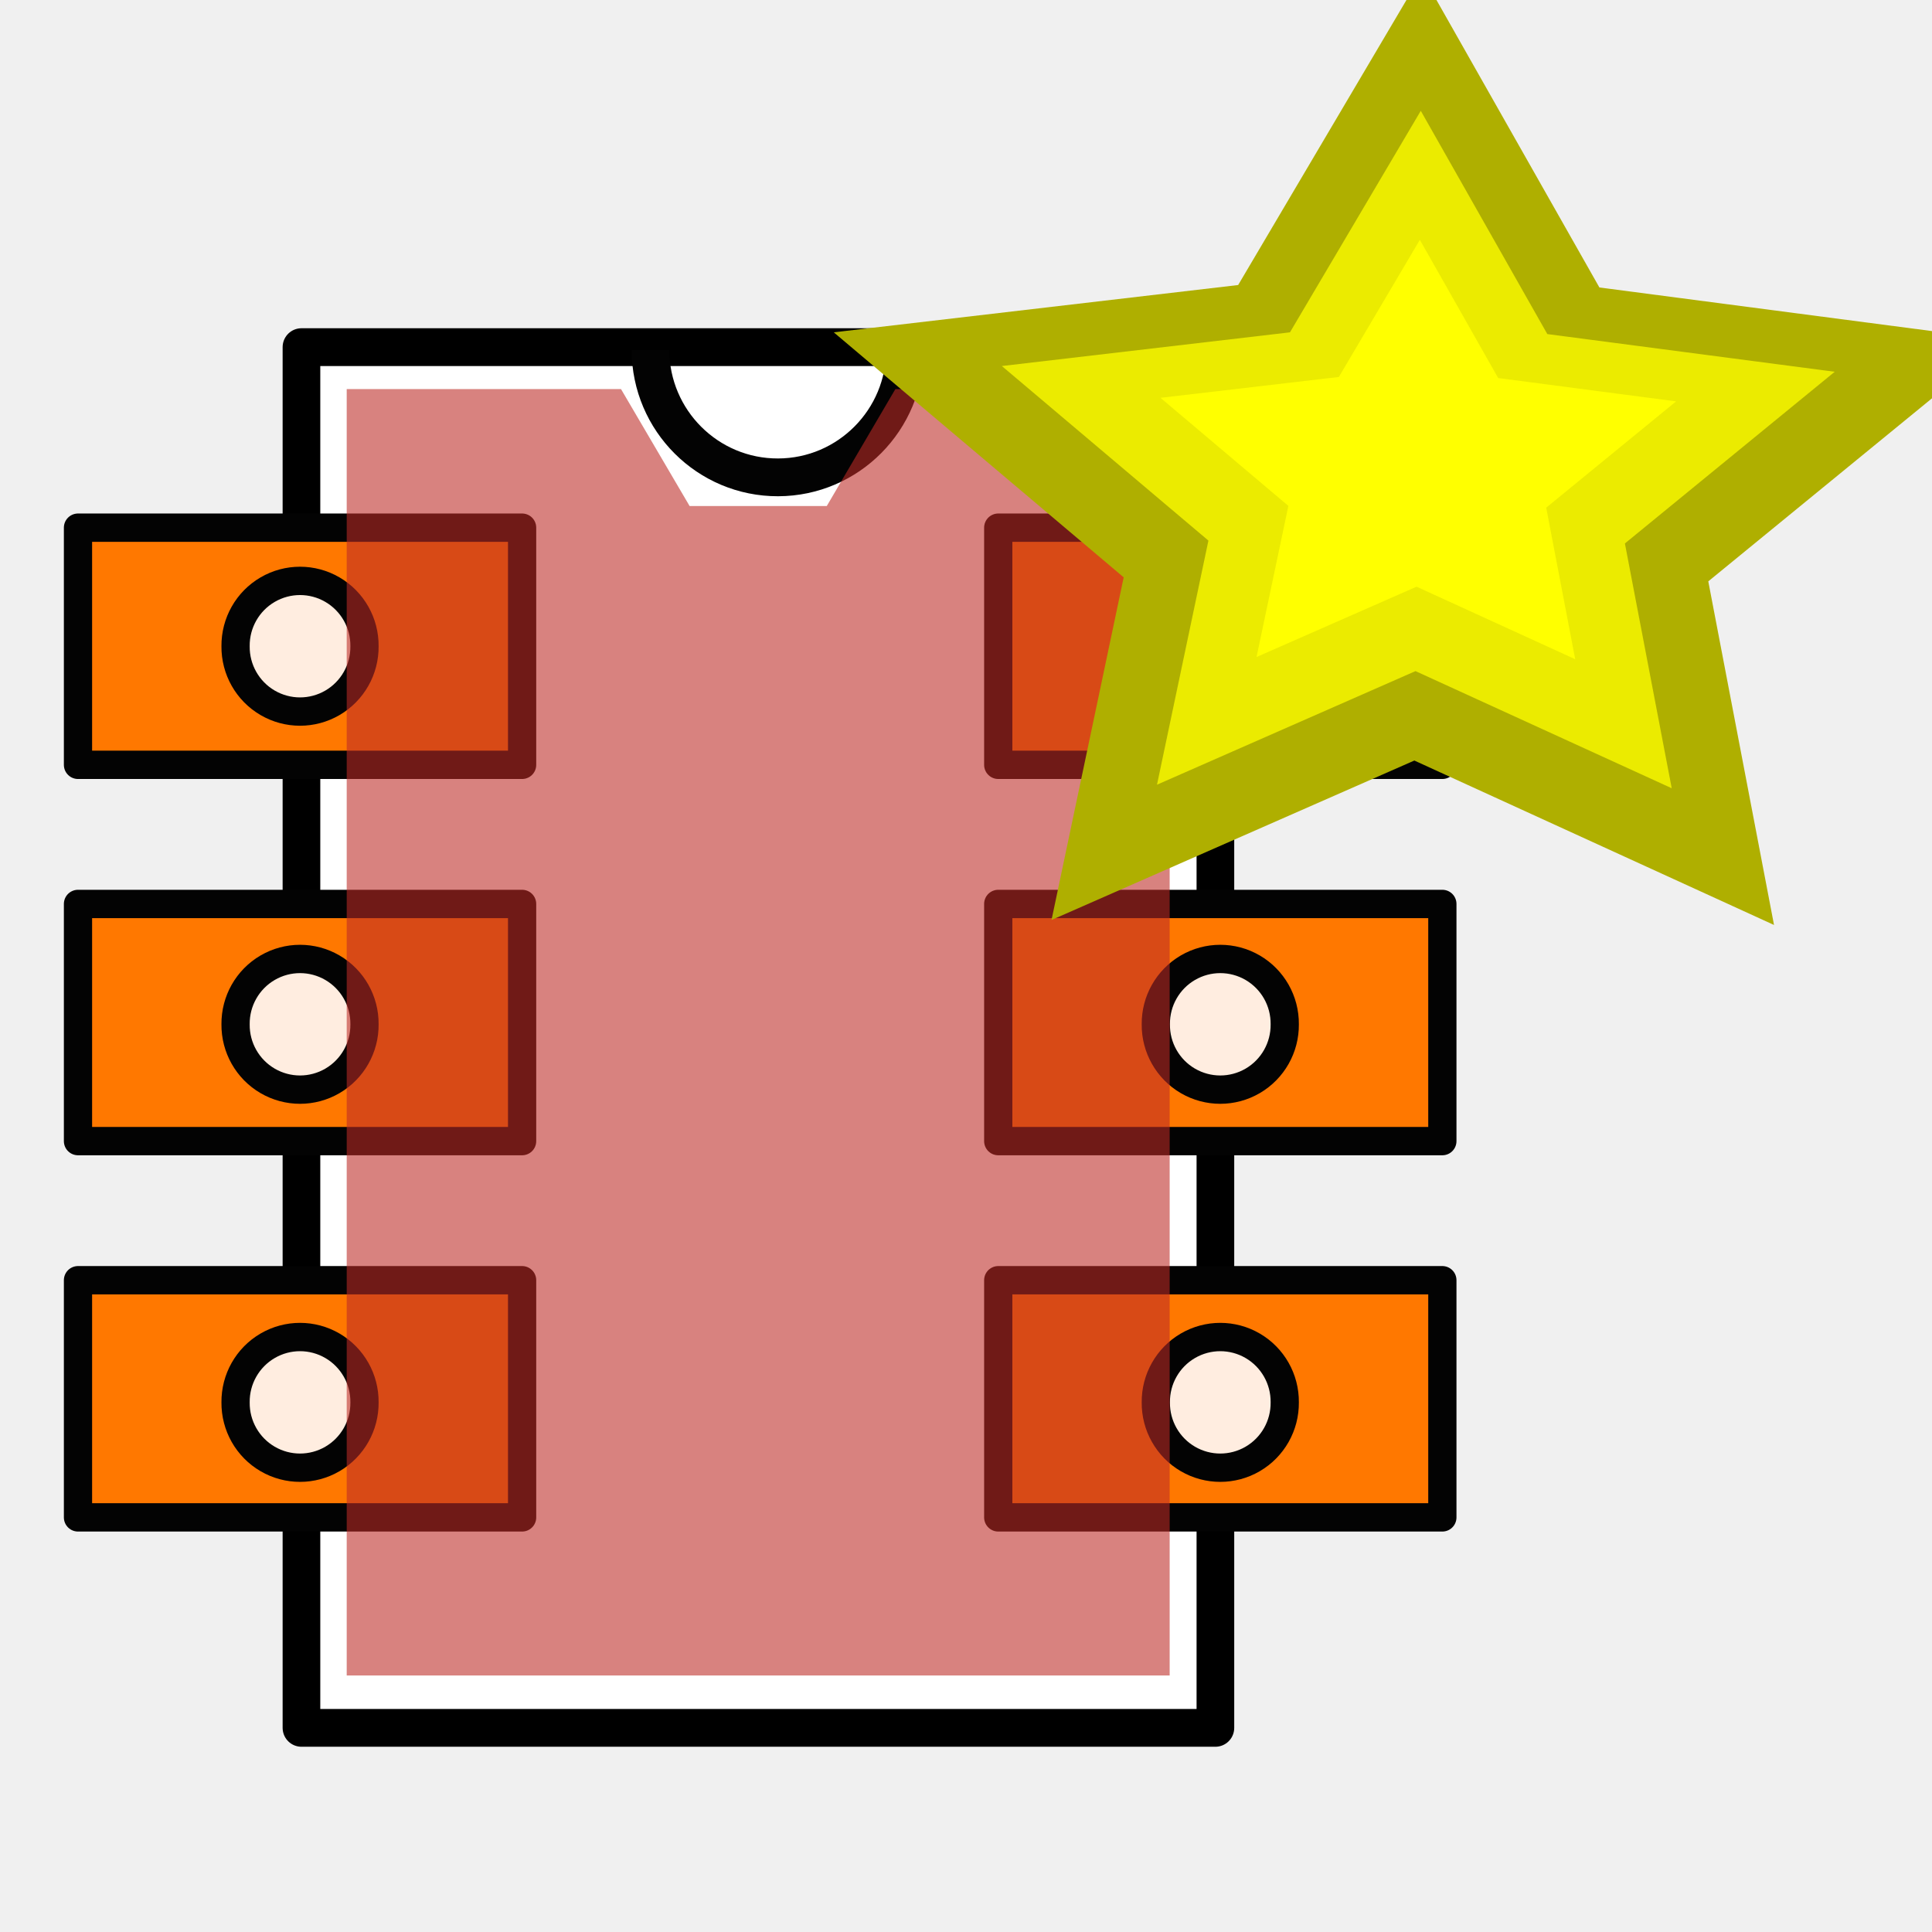
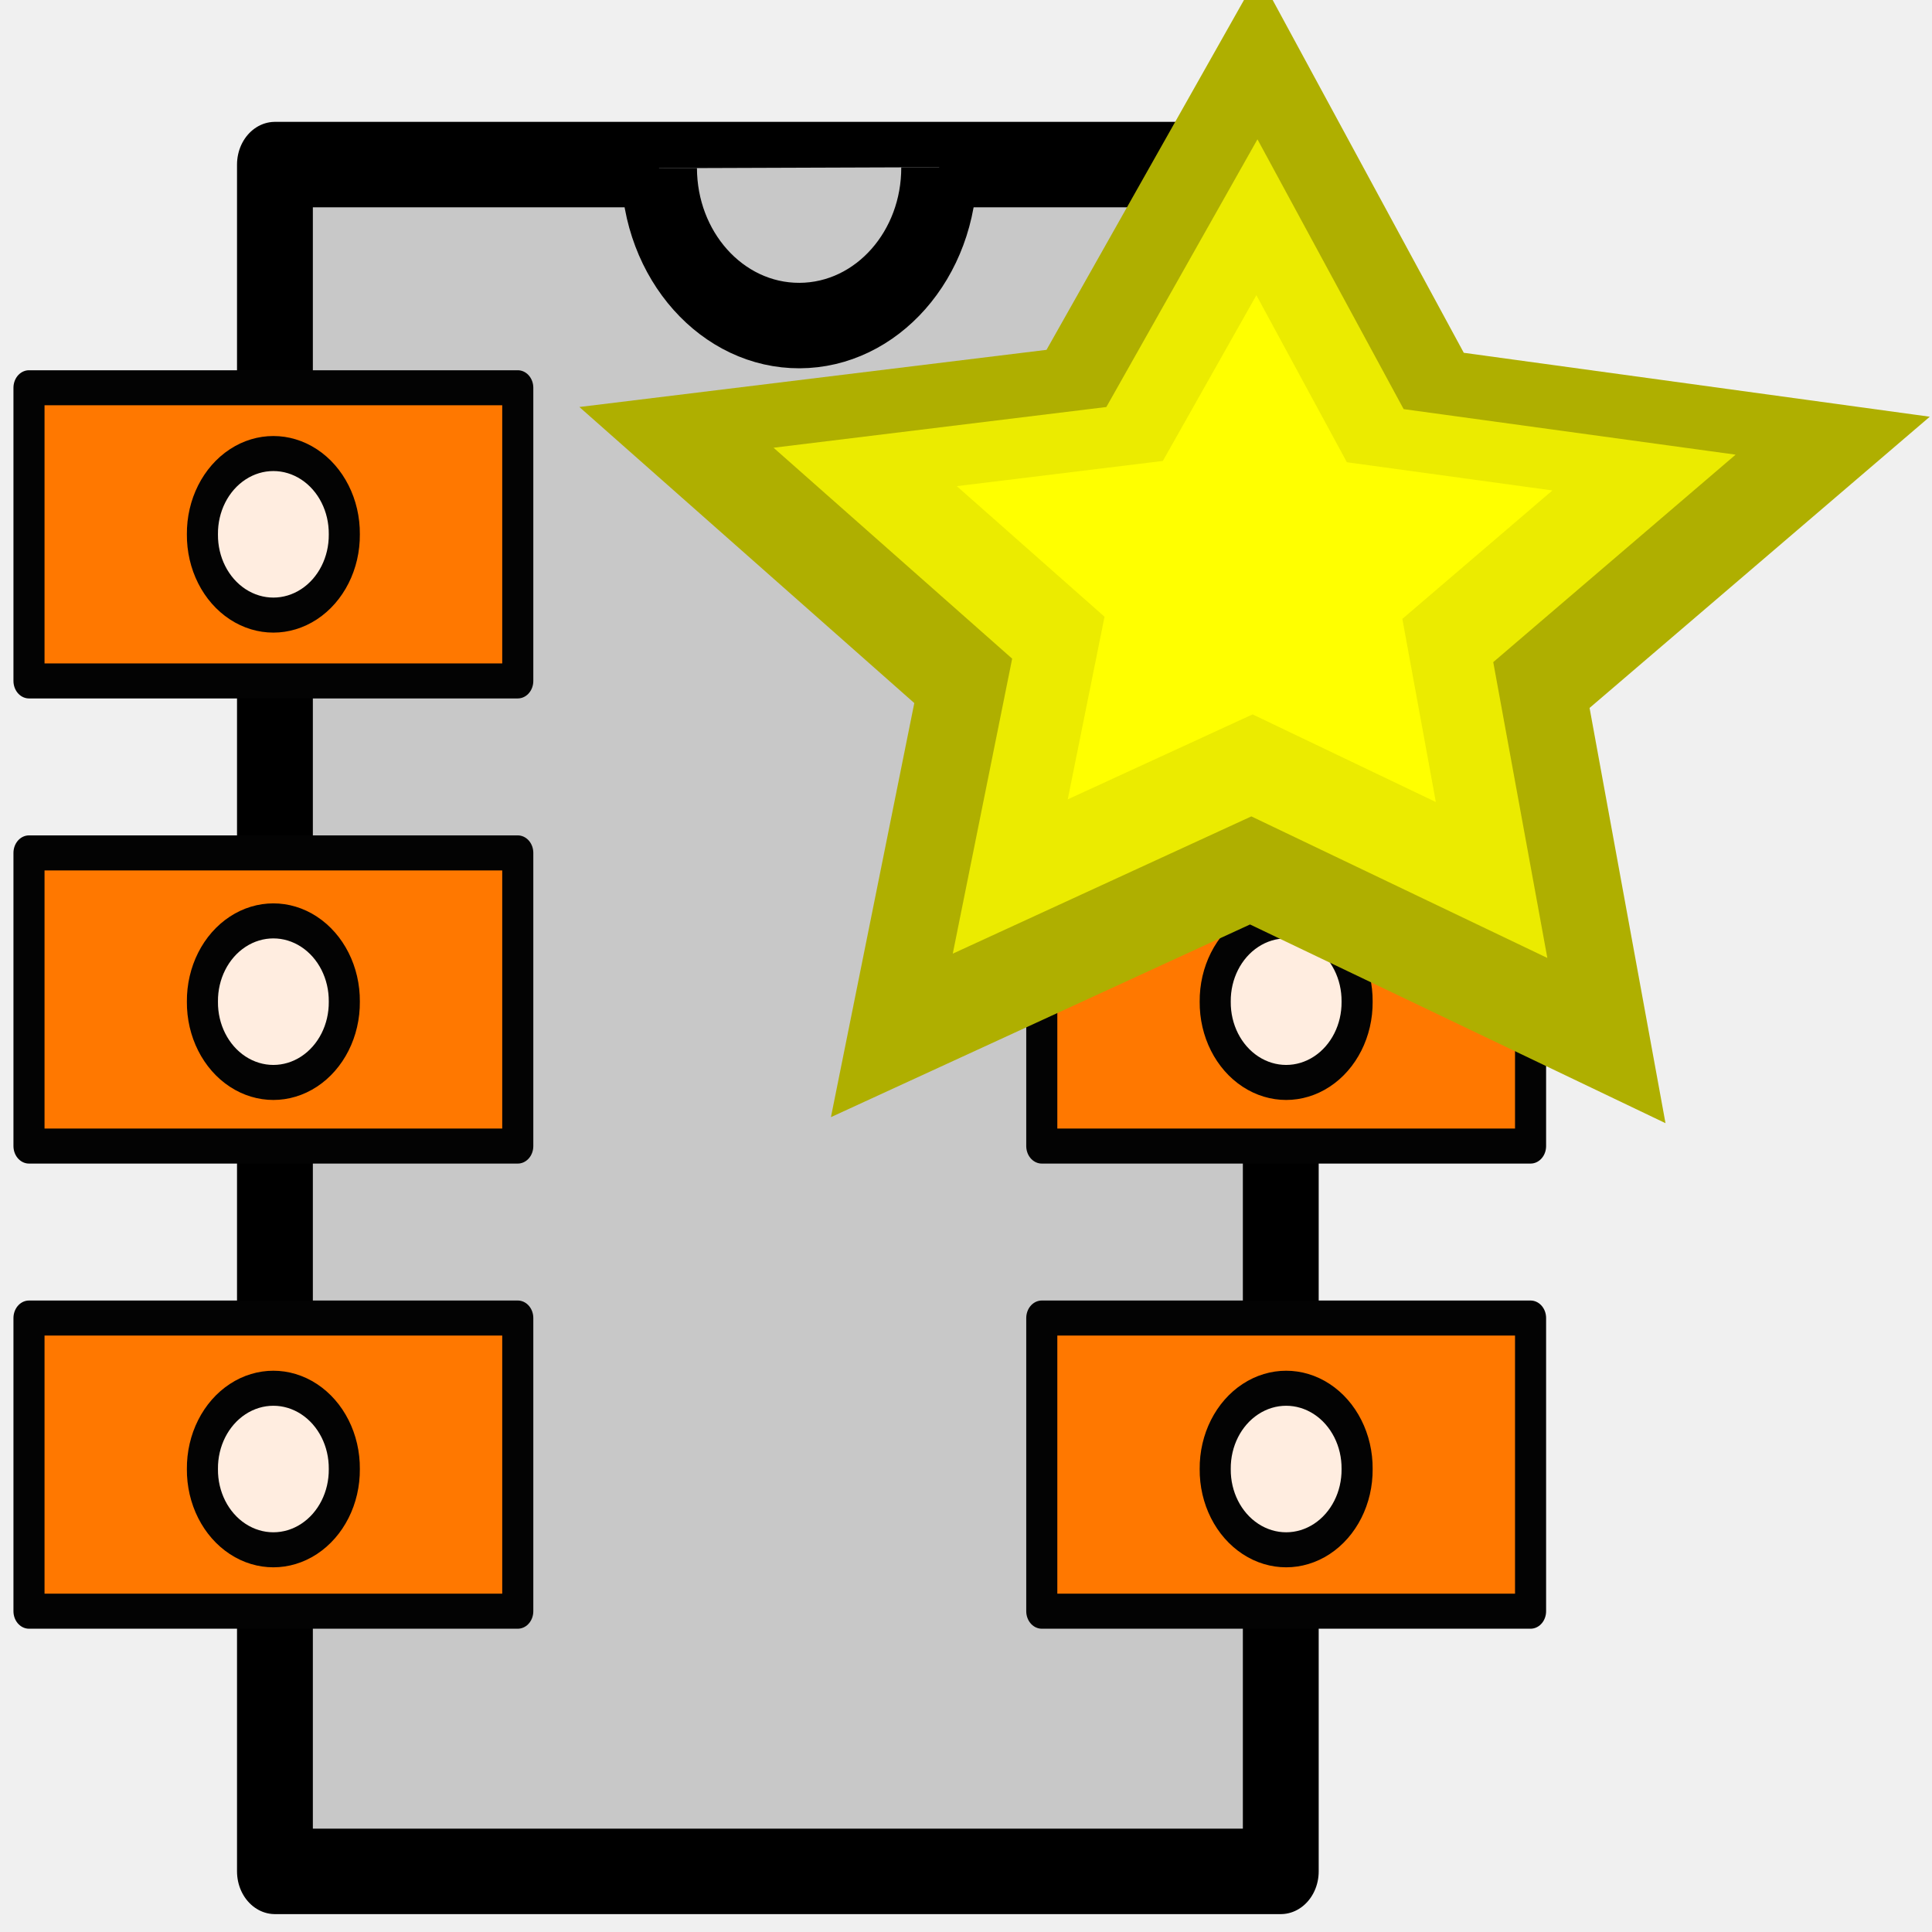
<svg xmlns="http://www.w3.org/2000/svg" height="48" width="48" version="1.1" viewBox="0 0 48 48" id="svg2">
  <defs id="defs4">
    <radialGradient id="a" gradientUnits="userSpaceOnUse" cy="115.71" cx="63.912" gradientTransform="matrix(1.0014 0 0 .081174 28.49 150.31)" r="63.912">
      <stop offset="0" id="stop7" />
      <stop stop-opacity="0" offset="1" id="stop9" />
    </radialGradient>
  </defs>
  <g transform="matrix(0,-2.848,2.44,0,1.8736,51.304)" id="g11">
    <rect fill-opacity="0" height="16" width="16" y="0" x="0" id="rect13" />
  </g>
-   <g transform="translate(-2.4,1.35)" id="g15">
-     <g transform="matrix(0 -2.3465 2.3387 0 5.4368 -.91471)" id="g17">
-       <g stroke-linejoin="round" id="g19">
-         <rect transform="rotate(90)" height="14.619" width="9.709" stroke="#000" y="3.49" x="1.904" stroke-width="0.4" fill="#fff" id="rect21" />
-         <path d="m693.26 625.06a18.914 18.914 0 0 1 -37.828 0.117" transform="matrix(0 .071482 -.071482 0 41.168 -41.24)" stroke="#030303" stroke-width="5.596" fill="none" id="path23" />
-       </g>
-       <g stroke-linejoin="round" transform="translate(-.0375 -.15)" stroke="#030303" id="g25">
-         <rect transform="rotate(90)" height="2.511" width="4.718" y="13.332" x="-.32" stroke-width="0.3" fill="#ff7800" id="rect27" />
-         <rect transform="rotate(90)" height="2.511" width="4.718" y="5.364" x="-.32" stroke-width="0.3" fill="#ff7800" id="rect29" />
-         <path d="m654.65 737.28a9.581 9.581 0 1 1 -19.161 0 9.581 9.581 0 1 1 19.161 0z" transform="matrix(0 .071482 -.071482 0 46.083 -44.072)" stroke-width="4.197" fill="#ffede0" id="path31" />
-         <rect transform="rotate(90)" height="2.511" width="4.718" y="9.348" x="-.32" stroke-width="0.3" fill="#ff7800" id="rect33" />
-         <path d="m654.65 737.28a9.581 9.581 0 1 1 -19.161 0 9.581 9.581 0 1 1 19.161 0z" transform="matrix(0 .071482 -.071482 0 42.08 -44.072)" stroke-width="4.197" fill="#ffede0" id="path35" />
-         <path d="m654.65 737.28a9.581 9.581 0 1 1 -19.161 0 9.581 9.581 0 1 1 19.161 0z" transform="matrix(0 .071482 -.071482 0 38.077 -44.072)" stroke-width="4.197" fill="#ffede0" id="path37" />
-       </g>
-       <g transform="translate(-.0375 9.6261)" id="g39">
-         <rect stroke-linejoin="round" transform="rotate(90)" height="2.511" width="4.718" stroke="#030303" y="13.332" x="-.32" stroke-width="0.3" fill="#ff7800" id="rect41" />
-         <rect stroke-linejoin="round" transform="rotate(90)" height="2.511" width="4.718" stroke="#030303" y="5.364" x="-.32" stroke-width="0.3" fill="#ff7800" id="rect43" />
-         <path stroke-linejoin="round" d="m654.65 737.28a9.581 9.581 0 1 1 -19.161 0 9.581 9.581 0 1 1 19.161 0z" transform="matrix(0 .071482 -.071482 0 46.083 -44.072)" stroke="#030303" stroke-width="4.197" fill="#ffede0" id="path45" />
-         <rect stroke-linejoin="round" transform="rotate(90)" height="2.511" width="4.718" stroke="#030303" y="9.348" x="-.32" stroke-width="0.3" fill="#ff7800" id="rect47" />
-         <path stroke-linejoin="round" d="m654.65 737.28a9.581 9.581 0 1 1 -19.161 0 9.581 9.581 0 1 1 19.161 0z" transform="matrix(0 .071482 -.071482 0 42.08 -44.072)" stroke="#030303" stroke-width="4.197" fill="#ffede0" id="path49" />
-         <g stroke-width="0.3" id="g51">
-           <path stroke-linejoin="round" d="m654.65 737.28a9.581 9.581 0 1 1 -19.161 0 9.581 9.581 0 1 1 19.161 0z" transform="matrix(0 .071482 -.071482 0 38.077 -44.072)" stroke="#030303" stroke-width="4.197" fill="#ffede0" id="path53" />
-         </g>
-       </g>
+   <g id="g19" style="stroke-linejoin:round;stroke:#000000;stroke-opacity:1;stroke-width:0.732;stroke-miterlimit:4;stroke-dasharray:none;fill:#c8c8c8;fill-opacity:1" transform="matrix(0,-2.900649,2.573885,0,1.929999,-6.034011)">
+     <rect transform="matrix(0,1,-1,0,0,0)" height="14.619" width="9.709" y="3.49" x="1.904" id="rect21" style="fill:#c8c8c8;stroke:#000000;stroke-width:0.732;stroke-opacity:1;stroke-miterlimit:4;stroke-dasharray:none;fill-opacity:1" />
+     <path d="m 693.26,625.06 a 18.914,18.914 0 0 1 -37.828,0.117" transform="matrix(0,0.071482,-0.071482,0,41.168,-41.24)" id="path23" style="fill:#c8c8c8;stroke:#000000;stroke-width:10.24;stroke-opacity:1;stroke-miterlimit:4;stroke-dasharray:none;fill-opacity:1" />
+   </g>
+   <g transform="matrix(0,-2.900649,2.573885,0,1.543916,-5.925237)" id="g25" style="stroke:#030303;stroke-linejoin:round">
+     <rect transform="matrix(0,1,-1,0,0,0)" height="2.511" width="4.718" y="13.332" x="-0.32" id="rect27" style="fill:#ff7800;stroke-width:0.3" />
+     <rect transform="matrix(0,1,-1,0,0,0)" height="2.511" width="4.718" y="5.364" x="-0.32" id="rect29" style="fill:#ff7800;stroke-width:0.3" />
+     <path d="m 654.65,737.28 a 9.581,9.581 0 1 1 -19.161,0 9.581,9.581 0 1 1 19.161,0 z" transform="matrix(0,0.071482,-0.071482,0,46.083,-44.072)" id="path31" style="fill:#ffede0;stroke-width:4.197" />
+     <rect transform="matrix(0,1,-1,0,0,0)" height="2.511" width="4.718" y="9.348" x="-0.32" id="rect33" style="fill:#ff7800;stroke-width:0.3" />
+     <path d="m 654.65,737.28 a 9.581,9.581 0 1 1 -19.161,0 9.581,9.581 0 1 1 19.161,0 z" transform="matrix(0,0.071482,-0.071482,0,42.08,-44.072)" id="path35" style="fill:#ffede0;stroke-width:4.197" />
+     <path d="m 654.65,737.28 a 9.581,9.581 0 1 1 -19.161,0 9.581,9.581 0 1 1 19.161,0 z" transform="matrix(0,0.071482,-0.071482,0,38.077,-44.072)" id="path37" style="fill:#ffede0;stroke-width:4.197" />
+   </g>
+   <g transform="matrix(0,-2.900649,2.573885,0,26.70648,-5.925237)" id="g39">
+     <rect transform="matrix(0,1,-1,0,0,0)" height="2.511" width="4.718" y="13.332" x="-0.32" id="rect41" style="fill:#ff7800;stroke:#030303;stroke-width:0.3;stroke-linejoin:round" />
+     <rect transform="matrix(0,1,-1,0,0,0)" height="2.511" width="4.718" y="5.364" x="-0.32" id="rect43" style="fill:#ff7800;stroke:#030303;stroke-width:0.3;stroke-linejoin:round" />
+     <path d="m 654.65,737.28 a 9.581,9.581 0 1 1 -19.161,0 9.581,9.581 0 1 1 19.161,0 z" transform="matrix(0,0.071482,-0.071482,0,46.083,-44.072)" id="path45" style="fill:#ffede0;stroke:#030303;stroke-width:4.197;stroke-linejoin:round" />
+     <rect transform="matrix(0,1,-1,0,0,0)" height="2.511" width="4.718" y="9.348" x="-0.32" id="rect47" style="fill:#ff7800;stroke:#030303;stroke-width:0.3;stroke-linejoin:round" />
+     <path d="m 654.65,737.28 a 9.581,9.581 0 1 1 -19.161,0 9.581,9.581 0 1 1 19.161,0 z" transform="matrix(0,0.071482,-0.071482,0,42.08,-44.072)" id="path49" style="fill:#ffede0;stroke:#030303;stroke-width:4.197;stroke-linejoin:round" />
+     <g id="g51" style="stroke-width:0.3">
+       <path d="m 654.65,737.28 a 9.581,9.581 0 1 1 -19.161,0 9.581,9.581 0 1 1 19.161,0 z" transform="matrix(0,0.071482,-0.071482,0,38.077,-44.072)" id="path53" style="fill:#ffede0;stroke:#030303;stroke-width:4.197;stroke-linejoin:round" />
    </g>
-     <path opacity=".586" fill="#bc2b25" d="m11.015 40.277h20.445l-0-31.96h-6.815l-1.704 2.905h-3.408l-1.704-2.905h-6.815v31.96z" id="path55" />
  </g>
-   <path opacity=".381" fill="url(#a)" d="m156.49 159.7a64 5.188 0 0 1 -128 0 64 5.188 0 1 1 128 0z" id="path57" />
-   <g transform="matrix(4.104435,0,0,3.501108,-12.33493,22.13784)" id="g59">
+   <g transform="matrix(4.741098,0,0,4.230895,-23.78118,26.88659)" id="g59" style="opacity:1">
    <path d="M 12,5.5 9.483,4.151 6.944,5.459 7.449,2.648 5.42,0.638 8.25,0.25 9.535,-2.301 10.778,0.27 13.601,0.704 11.54,2.681 z" transform="matrix(0.86499,0,0,0.86499,3.3638,-4.5167)" id="path61" style="fill:#afaf00" />
    <path d="M 12,5.5 9.483,4.151 6.944,5.459 7.449,2.648 5.42,0.638 8.25,0.25 9.535,-2.301 10.778,0.27 13.601,0.704 11.54,2.681 z" transform="matrix(0.61624,0,0,0.61624,5.7296,-4.1188)" id="path63" style="fill:#ebeb00" />
    <path d="M 12,5.5 9.483,4.151 6.944,5.459 7.449,2.648 5.42,0.638 8.25,0.25 9.535,-2.301 10.778,0.27 13.601,0.704 11.54,2.681 z" transform="matrix(0.3815,0,0,0.3815,7.9622,-3.7434)" id="path65" style="fill:#ffff00" />
  </g>
</svg>
